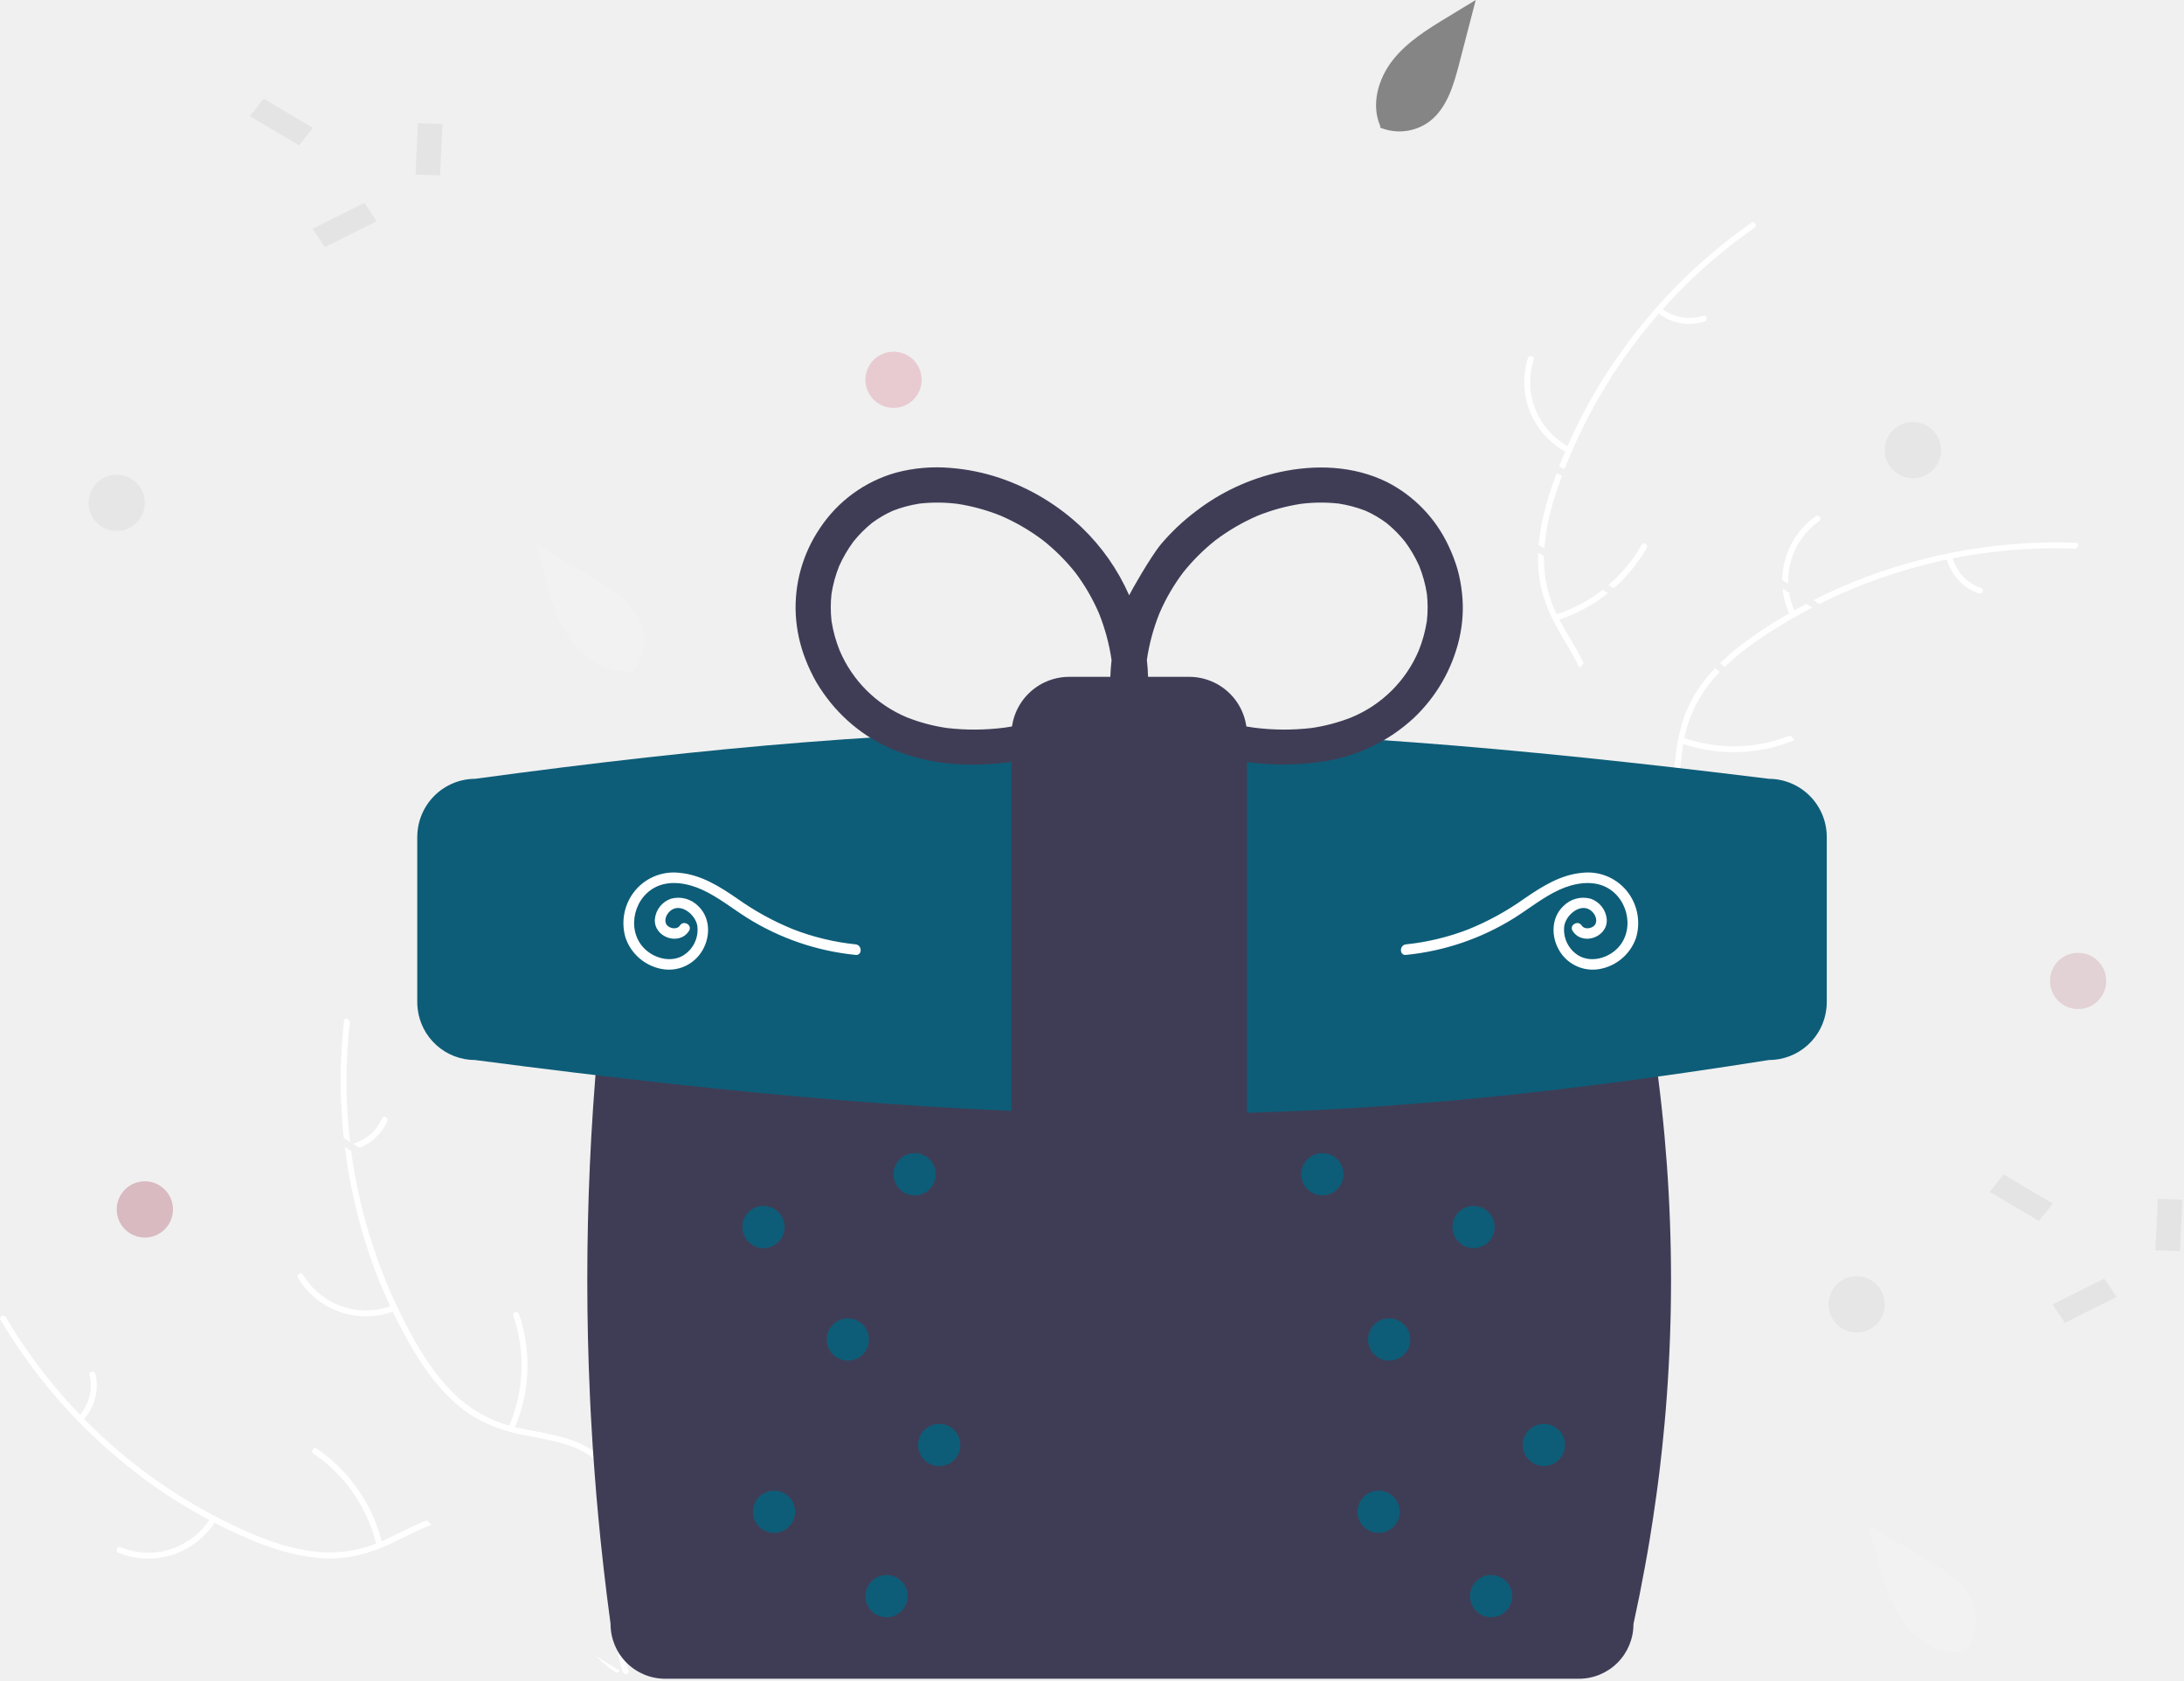
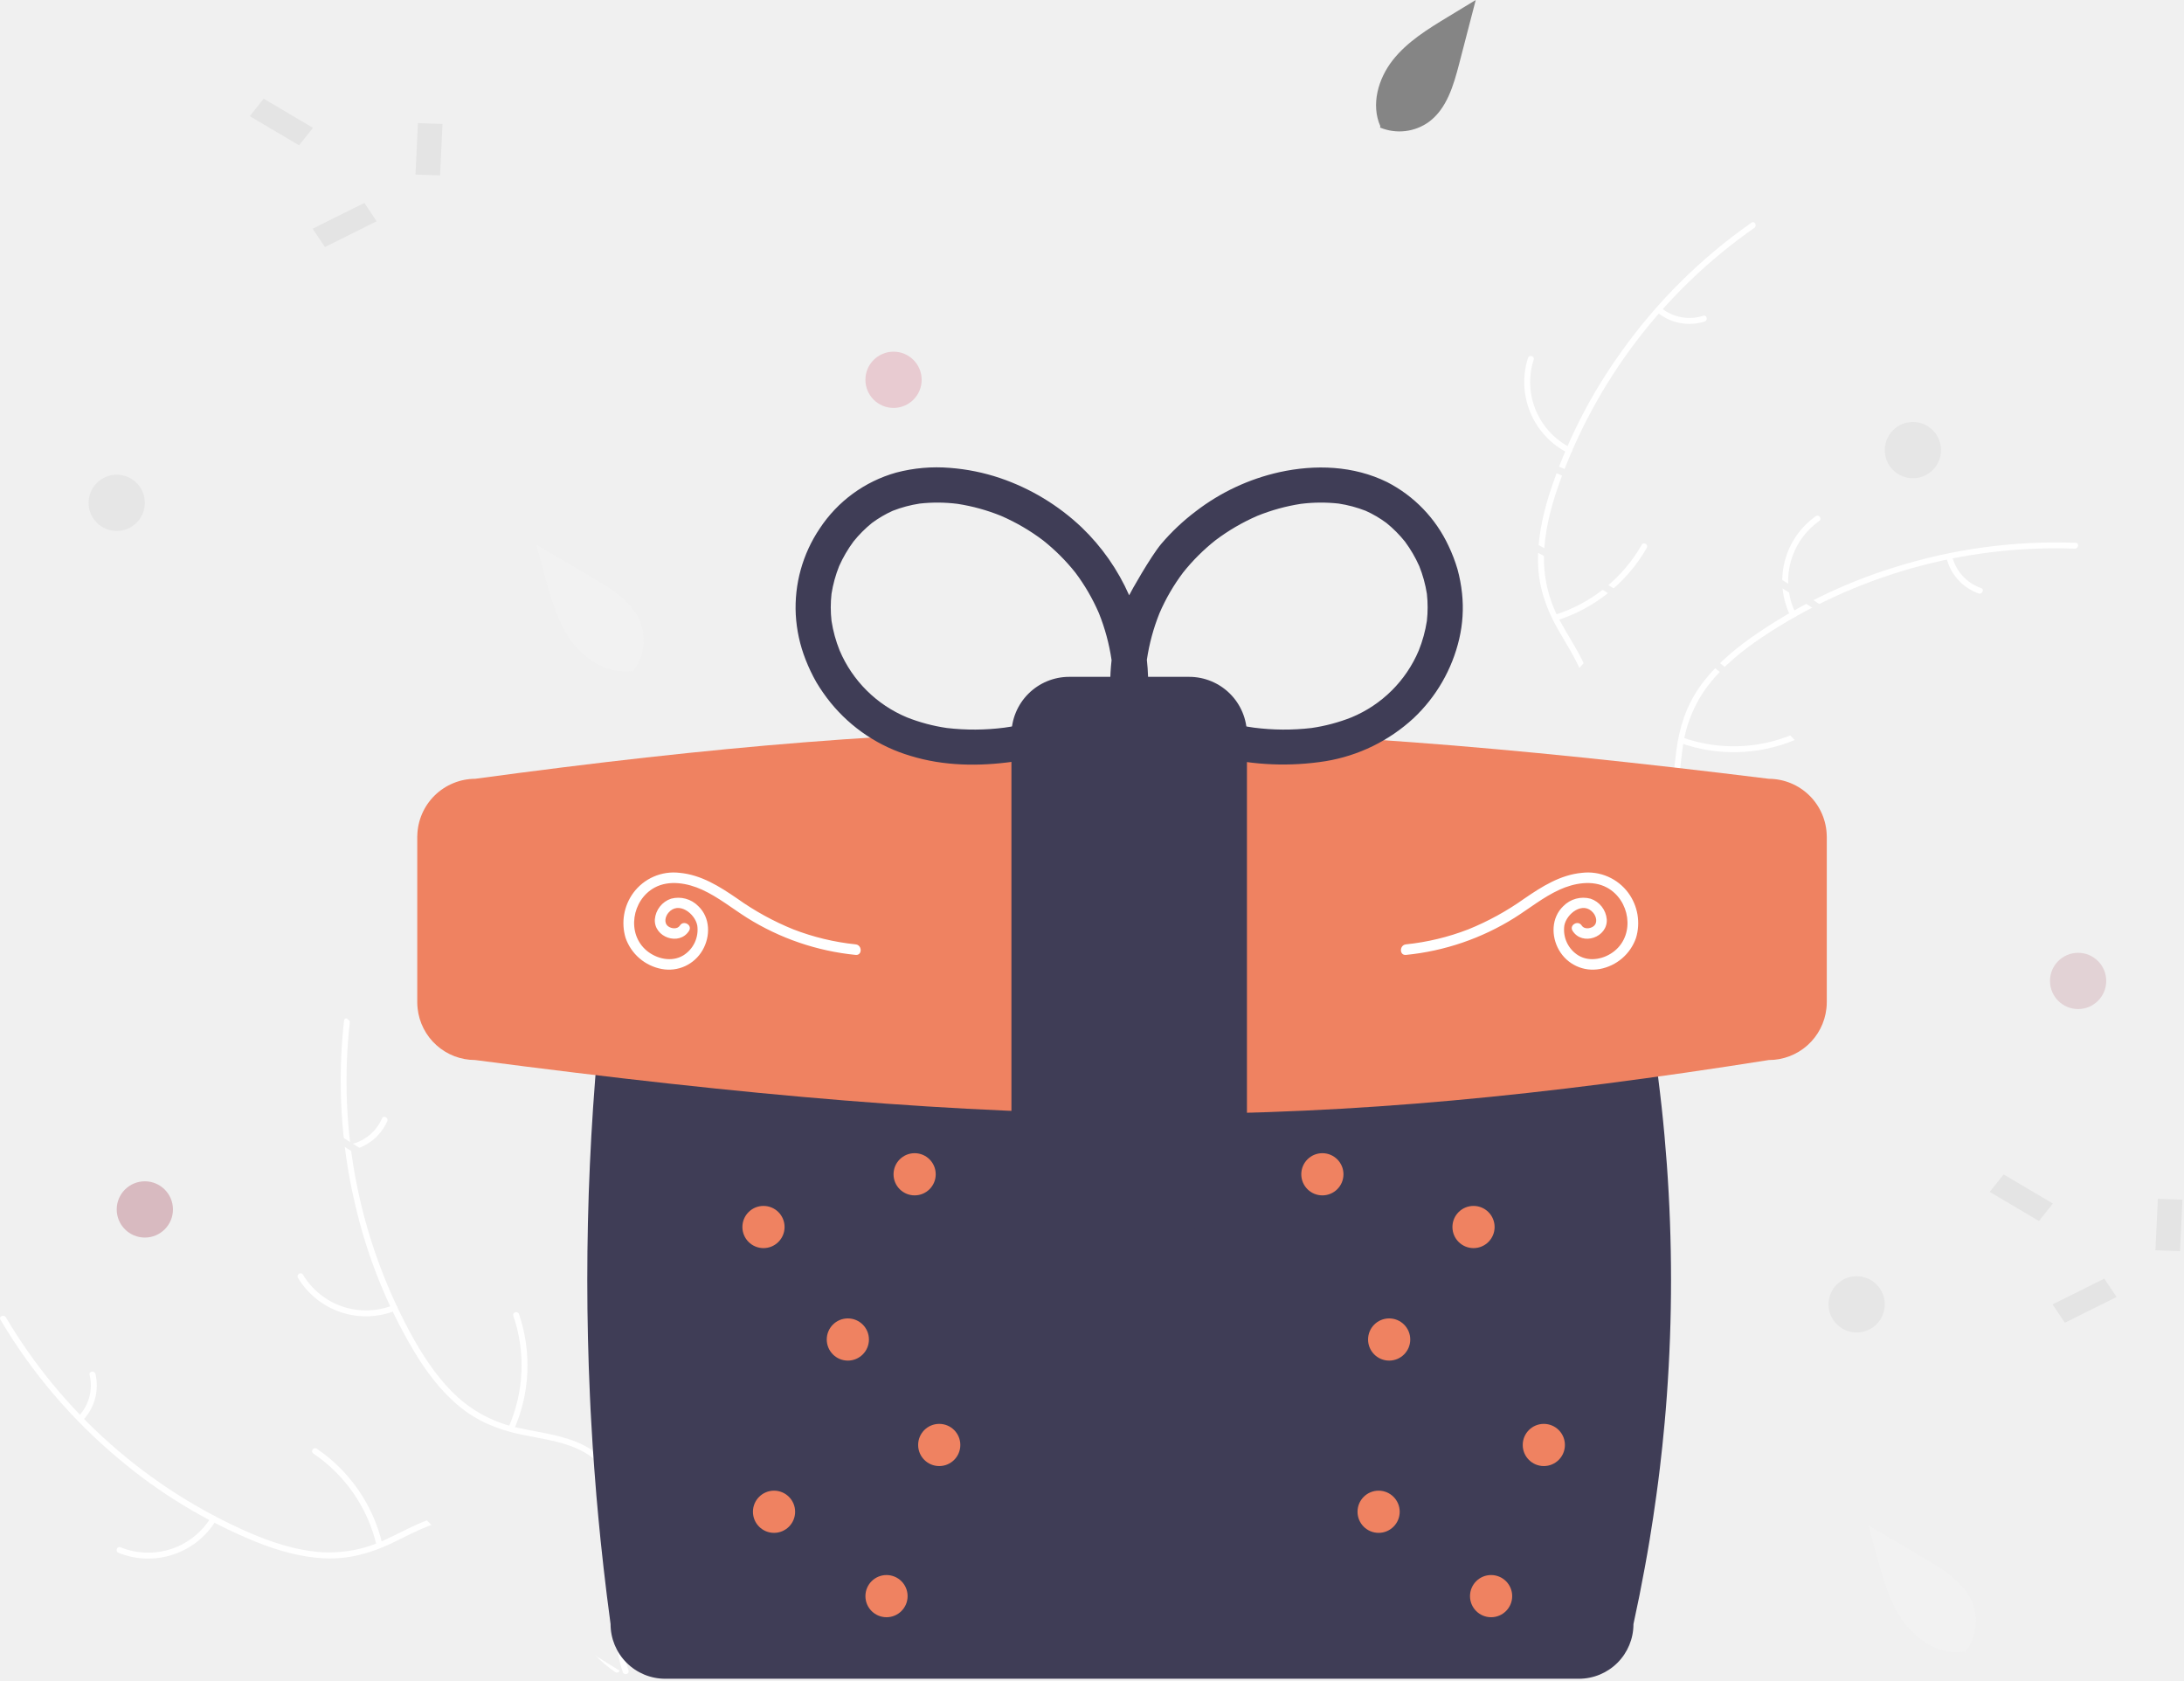
<svg xmlns="http://www.w3.org/2000/svg" width="672" height="517" viewBox="0 0 672 517" fill="none">
  <g clip-path="url(#clip0_317_243)">
    <path d="M450.017 145.447C464.423 106.715 498.459 73.248 539.591 69.267C514.862 106.79 504.203 151.851 509.499 196.477C511.604 213.68 515.737 232.595 506.463 247.236C500.693 256.347 490.524 261.956 480.041 264.487C469.558 267.018 458.636 266.822 447.854 266.611L445.44 267.803C437.857 227.18 435.611 184.18 450.017 145.447Z" fill="#F0F0F0" />
    <path d="M539.79 70.11C511.75 89.699 490.595 117.626 479.33 149.923C476.959 156.856 475.157 164.097 475.053 171.46C475.007 178.637 476.884 185.697 480.489 191.904C483.733 197.759 487.731 203.372 489.496 209.914C491.356 216.81 489.84 223.785 486.039 229.743C481.389 237.032 474.398 242.216 467.384 247.047C459.597 252.412 451.424 257.861 446.659 266.288C446.082 267.309 444.531 266.354 445.108 265.334C453.397 250.672 470.795 245.346 481.438 232.891C486.404 227.08 489.649 219.737 488.114 211.998C486.771 205.231 482.654 199.439 479.317 193.539C475.814 187.344 473.525 180.915 473.258 173.747C472.985 166.415 474.508 159.089 476.691 152.125C481.761 136.37 489.276 121.51 498.961 108.089C509.93 92.711 523.449 79.323 538.932 68.503C539.891 67.834 540.743 69.445 539.79 70.11Z" fill="white" />
    <path d="M482.346 139.31C477.184 136.684 473.123 132.309 470.889 126.966C468.655 121.623 468.392 115.659 470.149 110.141C470.508 109.025 472.259 109.531 471.899 110.648C470.254 115.784 470.498 121.339 472.589 126.31C474.679 131.282 478.478 135.342 483.3 137.758C484.347 138.285 483.387 139.833 482.346 139.31Z" fill="white" />
    <path d="M478.453 189.152C489.742 185.586 499.272 177.897 505.144 167.616C505.725 166.597 507.276 167.553 506.695 168.57C500.565 179.257 490.631 187.239 478.875 190.924C477.754 191.274 477.338 189.501 478.453 189.152Z" fill="white" />
    <path d="M511.177 94.78C512.963 96.212 515.076 97.178 517.327 97.591C519.579 98.005 521.897 97.853 524.075 97.149C525.191 96.784 525.606 98.558 524.498 98.92C522.088 99.687 519.527 99.852 517.039 99.401C514.55 98.949 512.21 97.895 510.223 96.331C510.023 96.199 509.881 95.997 509.826 95.764C509.77 95.531 509.805 95.286 509.924 95.079C510.051 94.874 510.254 94.727 510.489 94.671C510.724 94.615 510.971 94.654 511.177 94.78Z" fill="white" />
    <path d="M638.734 167.996C638.044 168.243 637.353 168.49 636.659 168.753C627.396 172.127 618.423 176.248 609.828 181.075C609.158 181.437 608.484 181.815 607.825 182.196C587.242 194.047 569.037 209.616 554.137 228.112C548.215 235.477 542.861 243.283 538.123 251.46C531.58 262.754 525.385 275.52 515.776 283.751C514.783 284.621 513.737 285.429 512.645 286.169L447.081 270.655C446.95 270.545 446.814 270.45 446.682 270.34L444.036 269.84C444.251 269.401 444.483 268.951 444.698 268.512C444.822 268.257 444.96 268.005 445.084 267.75C445.171 267.581 445.259 267.412 445.327 267.255C445.356 267.198 445.386 267.142 445.411 267.101C445.48 266.943 445.56 266.804 445.626 266.662C446.917 264.14 448.229 261.623 449.561 259.111C449.564 259.096 449.564 259.096 449.582 259.084C459.778 239.966 471.658 221.532 485.959 205.487C486.39 205.004 486.823 204.506 487.283 204.031C493.77 196.834 500.833 190.18 508.404 184.134C512.56 180.837 516.88 177.752 521.348 174.892C532.907 167.523 545.553 162.019 558.822 158.58C585.275 151.729 613.625 153.414 636.961 166.944C637.558 167.291 638.141 167.634 638.734 167.996Z" fill="#F0F0F0" />
    <path d="M638.389 168.793C604.207 167.552 570.502 177.113 542.063 196.118C535.995 200.226 530.197 204.922 525.681 210.739C521.323 216.442 518.571 223.208 517.712 230.335C516.778 236.963 516.59 243.852 514.06 250.138C511.394 256.763 505.983 261.42 499.362 263.889C491.261 266.909 482.558 266.839 474.049 266.474C464.601 266.069 454.795 265.498 445.917 269.359C444.841 269.826 444.178 268.13 445.252 267.663C460.699 260.947 477.796 267.169 493.793 263.632C501.257 261.982 508.269 258.073 511.702 250.97C514.704 244.758 514.904 237.655 515.792 230.935C516.725 223.879 518.768 217.368 522.87 211.484C527.067 205.466 532.693 200.533 538.63 196.287C552.163 186.76 567.11 179.42 582.923 174.535C600.94 168.861 619.795 166.31 638.671 166.993C639.84 167.036 639.55 168.835 638.389 168.793Z" fill="white" />
    <path d="M550.86 189.459C548.319 184.255 547.711 178.317 549.144 172.705C550.577 167.094 553.958 162.175 558.684 158.826C559.642 158.152 560.735 159.61 559.775 160.285C555.369 163.395 552.22 167.978 550.896 173.206C549.573 178.434 550.161 183.963 552.556 188.795C553.075 189.846 551.376 190.504 550.86 189.459Z" fill="white" />
    <path d="M517.743 226.911C528.904 230.861 541.143 230.459 552.021 225.786C553.098 225.322 553.761 227.019 552.685 227.482C541.357 232.324 528.619 232.716 517.014 228.58C515.908 228.185 516.643 226.518 517.743 226.911Z" fill="white" />
    <path d="M600.691 171.263C601.254 173.481 602.36 175.525 603.908 177.211C605.457 178.896 607.4 180.171 609.563 180.92C610.673 181.301 609.937 182.967 608.834 182.589C606.448 181.75 604.304 180.34 602.589 178.481C600.874 176.623 599.64 174.372 598.995 171.927C598.915 171.702 598.923 171.454 599.019 171.235C599.115 171.016 599.291 170.841 599.51 170.747C599.735 170.66 599.986 170.666 600.207 170.762C600.428 170.859 600.601 171.039 600.691 171.263Z" fill="white" />
    <path d="M70.135 500.476C32.602 483.186 1.8 446.72 0.937 405.405C36.486 432.897 80.613 446.928 125.512 445.017C142.824 444.217 161.997 441.525 175.897 451.878C184.545 458.319 189.37 468.883 191.102 479.527C192.834 490.171 191.814 501.048 190.79 511.783L191.796 514.28C150.717 518.774 107.669 517.765 70.135 500.476Z" fill="#F0F0F0" />
    <path d="M1.793 405.27C19.209 434.709 45.458 457.913 76.812 471.584C83.547 474.472 90.63 476.816 97.965 477.475C105.118 478.064 112.299 476.725 118.761 473.599C124.844 470.806 130.743 467.244 137.4 465.978C144.416 464.644 151.257 466.683 156.911 470.922C163.828 476.109 168.469 483.473 172.757 490.831C177.519 499.001 182.335 507.562 190.378 512.95C191.353 513.602 190.283 515.077 189.31 514.425C175.315 505.051 171.318 487.301 159.703 475.748C154.283 470.357 147.206 466.567 139.374 467.514C132.525 468.342 126.438 472.009 120.303 474.891C113.861 477.917 107.277 479.714 100.11 479.438C92.778 479.157 85.588 477.085 78.809 474.382C63.482 468.138 49.232 459.522 36.581 448.851C22.075 436.752 9.745 422.261 0.126 406.004C-0.469 404.998 1.202 404.27 1.793 405.27Z" fill="white" />
    <path d="M66.457 467.776C63.449 472.725 58.78 476.444 53.283 478.268C47.786 480.093 41.82 479.904 36.45 477.735C35.365 477.293 36.002 475.586 37.088 476.029C42.085 478.057 47.643 478.233 52.758 476.524C57.873 474.814 62.208 471.333 64.982 466.708C65.586 465.703 67.058 466.778 66.457 467.776Z" fill="white" />
    <path d="M115.863 475.422C113.16 463.896 106.212 453.812 96.404 447.181C95.432 446.524 96.502 445.05 97.473 445.705C107.666 452.625 114.875 463.134 117.661 475.134C117.926 476.278 116.126 476.56 115.863 475.422Z" fill="white" />
    <path d="M24.231 435.665C25.794 433.992 26.917 431.958 27.499 429.744C28.082 427.53 28.105 425.207 27.567 422.982C27.288 421.842 29.089 421.562 29.366 422.694C29.948 425.155 29.92 427.721 29.282 430.169C28.644 432.616 27.416 434.87 25.706 436.733C25.56 436.922 25.347 437.048 25.111 437.086C24.874 437.124 24.633 437.07 24.435 436.936C24.24 436.794 24.11 436.58 24.071 436.342C24.033 436.104 24.091 435.861 24.231 435.665Z" fill="white" />
    <path d="M106.871 314.001C107.065 314.708 107.26 315.415 107.469 316.127C110.134 325.618 113.565 334.876 117.73 343.811C118.041 344.507 118.366 345.208 118.697 345.893C128.959 367.313 143.109 386.641 160.427 402.896C167.324 409.357 174.703 415.285 182.499 420.627C193.267 428.004 205.529 435.146 213.01 445.349C213.803 446.404 214.529 447.508 215.185 448.654L194.764 512.859C194.645 512.981 194.539 513.109 194.42 513.232L193.721 515.833C193.3 515.586 192.868 515.32 192.447 515.073C192.202 514.93 191.962 514.773 191.717 514.631C191.555 514.531 191.393 514.431 191.241 514.351C191.187 514.318 191.133 514.284 191.094 514.256C190.942 514.175 190.81 514.084 190.672 514.008C188.255 512.53 185.845 511.032 183.44 509.514C183.425 509.51 183.425 509.51 183.415 509.491C165.122 497.881 147.637 484.642 132.718 469.17C132.269 468.704 131.805 468.235 131.366 467.74C124.68 460.729 118.578 453.183 113.121 445.177C110.147 440.784 107.397 436.243 104.882 431.572C98.408 419.49 93.874 406.464 91.447 392.973C86.613 366.079 90.434 337.937 105.688 315.689C106.079 315.12 106.465 314.565 106.871 314.001Z" fill="#F0F0F0" />
    <path d="M107.64 314.404C103.821 348.395 110.809 382.726 127.612 412.519C131.251 418.88 135.496 425.016 140.955 429.958C146.312 434.735 152.852 437.99 159.893 439.384C166.432 440.817 173.286 441.524 179.363 444.521C185.769 447.68 190.004 453.427 191.965 460.216C194.365 468.522 193.638 477.195 192.631 485.652C191.514 495.042 190.205 504.777 193.384 513.922C193.769 515.03 192.027 515.563 191.642 514.456C186.112 498.547 193.608 481.968 191.289 465.75C190.207 458.183 186.839 450.895 180.015 446.936C174.048 443.473 166.98 442.737 160.347 441.344C153.381 439.881 147.043 437.352 141.486 432.817C135.801 428.178 131.308 422.195 127.522 415.955C119.044 401.741 112.853 386.283 109.177 370.146C104.879 351.752 103.759 332.758 105.866 313.987C105.997 312.825 107.77 313.25 107.64 314.404Z" fill="white" />
    <path d="M121.637 403.244C116.256 405.385 110.289 405.543 104.802 403.69C99.314 401.837 94.665 398.094 91.682 393.13C91.082 392.123 92.618 391.144 93.219 392.152C95.988 396.78 100.319 400.266 105.433 401.981C110.546 403.696 116.103 403.526 121.103 401.503C122.189 401.065 122.718 402.808 121.637 403.244Z" fill="white" />
    <path d="M156.482 439.095C161.263 428.264 161.787 416.03 157.948 404.83C157.567 403.721 159.309 403.188 159.689 404.296C163.662 415.958 163.091 428.689 158.091 439.948C157.613 441.021 156.007 440.162 156.482 439.095Z" fill="white" />
    <path d="M107.255 352.182C109.51 351.788 111.632 350.84 113.429 349.423C115.227 348.006 116.645 346.164 117.555 344.064C118.019 342.986 119.625 343.846 119.164 344.918C118.148 347.233 116.58 349.265 114.597 350.835C112.614 352.404 110.277 353.465 107.79 353.923C107.559 353.986 107.313 353.959 107.102 353.847C106.89 353.735 106.73 353.546 106.652 353.32C106.583 353.089 106.607 352.84 106.72 352.627C106.833 352.414 107.025 352.254 107.255 352.182Z" fill="white" />
    <path d="M156.558 272.157C123.391 239.508 109.384 205.446 117.113 176.247C127.033 138.777 171.102 112.87 238.02 105.168L238.267 107.317C172.281 114.911 128.884 140.237 119.205 176.801C111.682 205.217 125.486 238.534 158.075 270.616L156.558 272.157Z" fill="#F0F0F0" />
    <path d="M476.555 388.054C435.162 388.054 390.181 381.903 345.501 370.075C290.25 355.447 239.59 333.369 198.998 306.226L200.2 304.428C240.596 331.44 291.032 353.417 346.055 367.983C395.778 381.148 445.875 387.247 490.91 385.638L490.988 387.799C486.232 387.97 481.421 388.055 476.555 388.054Z" fill="#F0F0F0" />
    <path d="M571.517 374.451L570.824 372.402C607.845 359.885 631 339.722 637.786 314.09C646.412 281.506 627.672 243.694 585.017 207.62C542.145 171.362 480.323 141.278 410.936 122.909L411.489 120.817C481.179 139.267 543.303 169.508 586.413 205.969C629.742 242.612 648.729 281.207 639.877 314.644C632.897 341.011 609.258 361.692 571.517 374.451Z" fill="#F0F0F0" />
    <path d="M231.58 388.958C150.244 352.885 87.569 306.084 55.1 257.177L56.902 255.98C89.147 304.549 151.493 351.073 232.457 386.981L231.58 388.958Z" fill="#F0F0F0" />
    <path d="M517.549 451.452C509.16 451.452 500.627 451.265 491.951 450.89L492.044 448.729C556.79 451.532 613.917 443.784 657.259 426.318L658.068 428.325C620.259 443.559 572.069 451.452 517.549 451.452Z" fill="#F0F0F0" />
    <path d="M470.357 107.108C456.914 102.731 443.087 98.656 429.259 94.995C349.685 73.929 271.464 66.45 203.048 73.369L202.83 71.217C271.501 64.274 349.991 71.772 429.812 92.904C443.679 96.575 457.546 100.662 471.027 105.051L470.357 107.108Z" fill="#F0F0F0" />
    <path d="M105.725 275.402C72.559 242.752 58.551 208.691 66.281 179.492C76.201 142.022 120.269 116.114 187.187 108.413L187.435 110.562C121.448 118.156 78.052 143.482 68.372 180.045C60.849 208.461 74.654 241.779 107.243 273.861L105.725 275.402Z" fill="#F0F0F0" />
    <path d="M425.723 391.299C384.329 391.299 339.348 385.148 294.669 373.319C239.417 358.692 188.757 336.614 148.166 309.47L149.368 307.673C189.763 334.685 240.199 356.662 295.222 371.228C344.946 384.392 395.042 390.492 440.077 388.882L440.156 391.043C435.4 391.214 430.589 391.3 425.723 391.299Z" fill="#F0F0F0" />
    <path d="M520.684 377.696L519.991 375.647C557.012 363.13 580.167 342.967 586.953 317.335C595.579 284.751 576.839 246.939 534.185 210.865C491.312 174.607 429.49 144.522 360.103 126.153L360.657 124.062C430.347 142.512 492.47 172.752 535.581 209.213C578.909 245.857 597.897 284.452 589.045 317.888C582.064 344.255 558.425 364.936 520.684 377.696Z" fill="#F0F0F0" />
    <path d="M180.747 392.203C99.412 356.13 36.736 309.329 4.268 260.421L6.07 259.225C38.314 307.794 100.66 354.317 181.624 390.226L180.747 392.203Z" fill="#F0F0F0" />
    <path d="M466.717 454.697C458.327 454.697 449.795 454.509 441.119 454.135L441.212 451.974C505.958 454.777 563.084 447.029 606.426 429.562L607.235 431.569C569.427 446.804 521.237 454.697 466.717 454.697Z" fill="#F0F0F0" />
    <path d="M419.525 110.353C406.082 105.976 392.254 101.9 378.426 98.24C298.853 77.174 220.631 69.694 152.215 76.614L151.998 74.461C220.669 67.519 299.158 75.016 378.98 96.148C392.846 99.82 406.713 103.907 420.194 108.296L419.525 110.353Z" fill="#F0F0F0" />
    <path d="M204.636 270.967C200.191 270.972 195.93 272.74 192.787 275.882C189.644 279.025 187.877 283.286 187.872 287.731C181.498 334.659 179.369 382.067 181.512 429.377C181.639 432.398 181.78 435.161 181.944 437.827C182.181 442.229 182.483 446.876 182.841 451.642C183.046 454.454 183.263 457.274 183.5 460.084C183.897 464.662 184.333 469.313 184.798 473.909C185.089 476.716 185.392 479.537 185.715 482.347C186.337 487.865 187.04 493.522 187.867 499.641C187.859 504.097 189.62 508.374 192.765 511.531C195.91 514.689 200.179 516.468 204.636 516.478H485.837C490.282 516.473 494.543 514.705 497.686 511.562C500.829 508.419 502.596 504.158 502.601 499.714L502.614 499.598C503.867 493.891 505.033 488.075 506.082 482.312C506.643 479.273 507.127 476.513 507.562 473.875C508.351 469.071 509.053 464.422 509.647 460.057C510.053 457.126 510.421 454.288 510.738 451.618C511.262 447.248 511.735 442.732 512.186 437.81C512.433 435.135 512.659 432.372 512.878 429.364V429.363C516.316 381.943 512.859 334.275 502.614 287.847L502.601 287.731C502.596 283.286 500.829 279.025 497.686 275.882C494.543 272.74 490.282 270.972 485.837 270.967L204.636 270.967Z" fill="#3F3D56" />
-     <path d="M356.154 342.735C295.224 342.735 230.661 337.198 146.162 326.122H146.153C141.772 326.116 137.548 324.493 134.29 321.565C131.032 318.636 128.97 314.609 128.498 310.254C128.421 309.599 128.384 308.94 128.387 308.281V257.448C128.385 257.339 128.39 257.231 128.401 257.123C128.497 252.452 130.415 248.004 133.747 244.73C137.08 241.456 141.561 239.615 146.232 239.602C293.242 219.614 382.546 219.616 544.308 239.607H544.315C548.984 239.637 553.455 241.493 556.774 244.777C560.093 248.061 561.996 252.512 562.076 257.181C562.085 257.269 562.089 257.359 562.086 257.448V308.281C562.089 308.942 562.052 309.602 561.974 310.259C561.496 314.625 559.421 318.661 556.147 321.589C552.874 324.518 548.633 326.134 544.241 326.126C474.352 337.197 417.069 342.735 356.154 342.735Z" fill="rgba(13,93,120,1)" />
+     <path d="M356.154 342.735C295.224 342.735 230.661 337.198 146.162 326.122H146.153C141.772 326.116 137.548 324.493 134.29 321.565C131.032 318.636 128.97 314.609 128.498 310.254C128.421 309.599 128.384 308.94 128.387 308.281V257.448C128.385 257.339 128.39 257.231 128.401 257.123C128.497 252.452 130.415 248.004 133.747 244.73C137.08 241.456 141.561 239.615 146.232 239.602C293.242 219.614 382.546 219.616 544.308 239.607H544.315C548.984 239.637 553.455 241.493 556.774 244.777C560.093 248.061 561.996 252.512 562.076 257.181C562.085 257.269 562.089 257.359 562.086 257.448V308.281C562.089 308.942 562.052 309.602 561.974 310.259C561.496 314.625 559.421 318.661 556.147 321.589C552.874 324.518 548.633 326.134 544.241 326.126C474.352 337.197 417.069 342.735 356.154 342.735Z" fill="#ef8261" />
    <path d="M365.927 378.04H328.959C324.254 378.035 319.743 376.163 316.416 372.836C313.089 369.509 311.217 364.998 311.212 360.293V225.985C311.217 221.279 313.089 216.768 316.416 213.441C319.743 210.114 324.254 208.243 328.959 208.237H365.927C370.633 208.243 375.144 210.114 378.471 213.441C381.798 216.768 383.67 221.279 383.675 225.985V360.293C383.67 364.998 381.798 369.509 378.471 372.836C375.144 376.163 370.633 378.035 365.927 378.04Z" fill="#3F3D56" />
    <path d="M449.859 182.537C449.591 180.019 449.12 177.527 448.449 175.086C447.726 172.639 446.81 170.254 445.709 167.952C441.766 159.489 435.114 152.582 426.806 148.323C416.494 143.247 404.698 142.832 393.611 145.277C384.291 147.365 375.539 151.462 367.967 157.283C364.041 160.241 360.454 163.624 357.272 167.37C353.987 171.312 347.876 182.141 347.436 183.144C343.981 175.3 339.023 168.208 332.843 162.269C325.659 155.45 317.084 150.268 307.707 147.078C302.722 145.398 297.546 144.346 292.301 143.946C286.75 143.485 281.162 143.973 275.775 145.388C266.099 148.098 257.73 154.216 252.211 162.613C246.953 170.418 244.37 179.719 244.852 189.117C245.118 193.862 246.141 198.534 247.883 202.956C248.816 205.35 249.923 207.673 251.195 209.905C252.511 212.11 253.983 214.219 255.599 216.214C261.939 223.995 270.479 229.682 280.103 232.532C290.378 235.707 301.277 235.811 311.842 234.32C322.692 232.789 333.136 229.277 343.354 225.431C344.717 224.918 346.075 224.39 347.434 223.867C356.519 227.362 365.68 230.732 375.19 232.871C385.888 235.455 396.991 235.9 407.862 234.182C417.995 232.519 427.416 227.917 434.956 220.947C441.932 214.382 446.815 205.902 448.992 196.573C450.066 191.976 450.359 187.231 449.859 182.537ZM309.021 223.872C303.157 224.623 297.223 224.658 291.351 223.975C287.142 223.365 283.018 222.268 279.063 220.705C269.74 216.822 262.309 209.444 258.359 200.149C257.179 197.219 256.338 194.163 255.854 191.041C255.543 188.264 255.542 185.461 255.851 182.684C256.311 179.762 257.1 176.901 258.201 174.155C259.392 171.485 260.871 168.953 262.612 166.604C264.3 164.502 266.207 162.586 268.302 160.889C270.287 159.42 272.424 158.168 274.676 157.154C277.363 156.104 280.159 155.356 283.012 154.924C286.876 154.496 290.777 154.527 294.634 155.015C299.223 155.723 303.715 156.962 308.019 158.705C312.598 160.692 316.924 163.214 320.909 166.22C324.596 169.141 327.938 172.472 330.87 176.15C333.773 180.012 336.207 184.204 338.122 188.639C339.983 193.266 341.29 198.098 342.017 203.032L342.025 203.104C341.742 205.583 341.6 208.077 341.6 210.572C341.602 211.533 341.644 212.493 341.693 213.453C341.236 213.893 340.855 214.405 340.566 214.97C333.032 217.925 325.31 220.374 317.45 222.301C314.664 222.944 311.854 223.467 309.021 223.872ZM439.039 191.041C438.554 194.163 437.714 197.219 436.533 200.15C432.603 209.457 425.165 216.842 415.83 220.705C411.875 222.268 407.751 223.365 403.542 223.975C397.659 224.659 391.714 224.623 385.84 223.868C375.406 222.376 365.34 219.082 355.494 215.407C355.089 215.255 354.686 215.096 354.281 214.943C354.007 214.387 353.643 213.881 353.203 213.443C353.377 209.961 353.269 206.47 352.88 203.005C353.607 198.08 354.913 193.258 356.771 188.639C358.685 184.204 361.12 180.012 364.023 176.151C366.955 172.473 370.297 169.141 373.984 166.22C377.968 163.214 382.295 160.692 386.873 158.705C391.178 156.962 395.67 155.723 400.259 155.015C404.116 154.527 408.017 154.496 411.881 154.924C414.734 155.356 417.529 156.104 420.217 157.154C422.469 158.168 424.606 159.42 426.591 160.889C428.686 162.586 430.593 164.502 432.281 166.604C434.022 168.953 435.501 171.486 436.692 174.155C437.793 176.901 438.581 179.762 439.042 182.684C439.35 185.461 439.35 188.264 439.039 191.041Z" fill="#3F3D56" />
-     <path d="M234.919 383.989C238.503 383.989 241.408 381.083 241.408 377.499C241.408 373.915 238.503 371.01 234.919 371.01C231.335 371.01 228.43 373.915 228.43 377.499C228.43 381.083 231.335 383.989 234.919 383.989Z" fill="rgba(13,93,120,1)" />
-     <path d="M281.425 367.765C285.009 367.765 287.915 364.86 287.915 361.276C287.915 357.692 285.009 354.787 281.425 354.787C277.841 354.787 274.936 357.692 274.936 361.276C274.936 364.86 277.841 367.765 281.425 367.765Z" fill="rgba(13,93,120,1)" />
-     <path d="M260.876 418.598C264.46 418.598 267.365 415.693 267.365 412.109C267.365 408.525 264.46 405.62 260.876 405.62C257.292 405.62 254.387 408.525 254.387 412.109C254.387 415.693 257.292 418.598 260.876 418.598Z" fill="rgba(13,93,120,1)" />
-     <path d="M453.391 383.989C456.975 383.989 459.88 381.083 459.88 377.499C459.88 373.915 456.975 371.01 453.391 371.01C449.807 371.01 446.902 373.915 446.902 377.499C446.902 381.083 449.807 383.989 453.391 383.989Z" fill="rgba(13,93,120,1)" />
-     <path d="M406.885 367.765C410.469 367.765 413.374 364.86 413.374 361.276C413.374 357.692 410.469 354.787 406.885 354.787C403.301 354.787 400.395 357.692 400.395 361.276C400.395 364.86 403.301 367.765 406.885 367.765Z" fill="rgba(13,93,120,1)" />
-     <path d="M427.434 418.598C431.018 418.598 433.923 415.693 433.923 412.109C433.923 408.525 431.018 405.62 427.434 405.62C423.85 405.62 420.945 408.525 420.945 412.109C420.945 415.693 423.85 418.598 427.434 418.598Z" fill="rgba(13,93,120,1)" />
-     <path d="M458.799 497.551C462.383 497.551 465.288 494.645 465.288 491.062C465.288 487.478 462.383 484.572 458.799 484.572C455.215 484.572 452.31 487.478 452.31 491.062C452.31 494.645 455.215 497.551 458.799 497.551Z" fill="rgba(13,93,120,1)" />
-     <path d="M475.022 451.044C478.606 451.044 481.511 448.139 481.511 444.555C481.511 440.971 478.606 438.066 475.022 438.066C471.438 438.066 468.533 440.971 468.533 444.555C468.533 448.139 471.438 451.044 475.022 451.044Z" fill="rgba(13,93,120,1)" />
-     <path d="M424.189 471.594C427.773 471.594 430.679 468.688 430.679 465.104C430.679 461.521 427.773 458.615 424.189 458.615C420.605 458.615 417.7 461.521 417.7 465.104C417.7 468.688 420.605 471.594 424.189 471.594Z" fill="rgba(13,93,120,1)" />
-     <path d="M272.773 497.551C276.357 497.551 279.262 494.645 279.262 491.062C279.262 487.478 276.357 484.572 272.773 484.572C269.189 484.572 266.284 487.478 266.284 491.062C266.284 494.645 269.189 497.551 272.773 497.551Z" fill="rgba(13,93,120,1)" />
-     <path d="M288.996 451.044C292.58 451.044 295.485 448.139 295.485 444.555C295.485 440.971 292.58 438.066 288.996 438.066C285.412 438.066 282.507 440.971 282.507 444.555C282.507 448.139 285.412 451.044 288.996 451.044Z" fill="rgba(13,93,120,1)" />
-     <path d="M238.163 471.594C241.747 471.594 244.653 468.688 244.653 465.104C244.653 461.521 241.747 458.615 238.163 458.615C234.58 458.615 231.674 461.521 231.674 465.104C231.674 468.688 234.58 471.594 238.163 471.594Z" fill="rgba(13,93,120,1)" />
+     <path d="M234.919 383.989C238.503 383.989 241.408 381.083 241.408 377.499C241.408 373.915 238.503 371.01 234.919 371.01C231.335 371.01 228.43 373.915 228.43 377.499C228.43 381.083 231.335 383.989 234.919 383.989Z" fill="#ef8261" />
+     <path d="M281.425 367.765C285.009 367.765 287.915 364.86 287.915 361.276C287.915 357.692 285.009 354.787 281.425 354.787C277.841 354.787 274.936 357.692 274.936 361.276C274.936 364.86 277.841 367.765 281.425 367.765Z" fill="#ef8261" />
+     <path d="M260.876 418.598C264.46 418.598 267.365 415.693 267.365 412.109C267.365 408.525 264.46 405.62 260.876 405.62C257.292 405.62 254.387 408.525 254.387 412.109C254.387 415.693 257.292 418.598 260.876 418.598Z" fill="#ef8261" />
+     <path d="M453.391 383.989C456.975 383.989 459.88 381.083 459.88 377.499C459.88 373.915 456.975 371.01 453.391 371.01C449.807 371.01 446.902 373.915 446.902 377.499C446.902 381.083 449.807 383.989 453.391 383.989Z" fill="#ef8261" />
+     <path d="M406.885 367.765C410.469 367.765 413.374 364.86 413.374 361.276C413.374 357.692 410.469 354.787 406.885 354.787C403.301 354.787 400.395 357.692 400.395 361.276C400.395 364.86 403.301 367.765 406.885 367.765Z" fill="#ef8261" />
+     <path d="M427.434 418.598C431.018 418.598 433.923 415.693 433.923 412.109C433.923 408.525 431.018 405.62 427.434 405.62C423.85 405.62 420.945 408.525 420.945 412.109C420.945 415.693 423.85 418.598 427.434 418.598Z" fill="#ef8261" />
+     <path d="M458.799 497.551C462.383 497.551 465.288 494.645 465.288 491.062C465.288 487.478 462.383 484.572 458.799 484.572C455.215 484.572 452.31 487.478 452.31 491.062C452.31 494.645 455.215 497.551 458.799 497.551Z" fill="#ef8261" />
+     <path d="M475.022 451.044C478.606 451.044 481.511 448.139 481.511 444.555C481.511 440.971 478.606 438.066 475.022 438.066C471.438 438.066 468.533 440.971 468.533 444.555C468.533 448.139 471.438 451.044 475.022 451.044Z" fill="#ef8261" />
+     <path d="M424.189 471.594C427.773 471.594 430.679 468.688 430.679 465.104C430.679 461.521 427.773 458.615 424.189 458.615C420.605 458.615 417.7 461.521 417.7 465.104C417.7 468.688 420.605 471.594 424.189 471.594Z" fill="#ef8261" />
+     <path d="M272.773 497.551C276.357 497.551 279.262 494.645 279.262 491.062C279.262 487.478 276.357 484.572 272.773 484.572C269.189 484.572 266.284 487.478 266.284 491.062C266.284 494.645 269.189 497.551 272.773 497.551Z" fill="#ef8261" />
+     <path d="M288.996 451.044C292.58 451.044 295.485 448.139 295.485 444.555C295.485 440.971 292.58 438.066 288.996 438.066C285.412 438.066 282.507 440.971 282.507 444.555C282.507 448.139 285.412 451.044 288.996 451.044Z" fill="#ef8261" />
+     <path d="M238.163 471.594C241.747 471.594 244.653 468.688 244.653 465.104C244.653 461.521 241.747 458.615 238.163 458.615C234.58 458.615 231.674 461.521 231.674 465.104C231.674 468.688 234.58 471.594 238.163 471.594Z" fill="#ef8261" />
    <path d="M424.615 39.235C427.072 40.261 429.752 40.636 432.397 40.325C435.042 40.015 437.562 39.028 439.714 37.461C445.202 33.368 447.259 26.223 448.983 19.599L454.073 0L445.476 5.22C439.292 8.973 432.968 12.85 428.505 18.548C424.041 24.246 421.784 32.23 424.725 38.842" fill="#858585" />
    <path d="M194.671 206.645C196.331 204.563 197.426 202.088 197.851 199.46C198.277 196.831 198.018 194.137 197.1 191.638C194.667 185.238 188.359 181.303 182.46 177.831L165.005 167.568L167.67 177.266C169.586 184.241 171.583 191.386 175.841 197.239C180.098 203.092 187.159 207.45 194.324 206.432" fill="#F2F2F2" />
    <path d="M604.577 508.397C606.236 506.314 607.331 503.84 607.757 501.211C608.182 498.583 607.924 495.889 607.006 493.389C604.573 486.99 598.264 483.055 592.365 479.583L574.91 469.319L577.576 479.018C579.492 485.992 581.489 493.137 585.746 498.99C590.004 504.843 597.065 509.202 604.229 508.184" fill="#F2F2F2" />
    <path d="M274.936 125.499C279.715 125.499 283.588 121.625 283.588 116.847C283.588 112.068 279.715 108.194 274.936 108.194C270.157 108.194 266.284 112.068 266.284 116.847C266.284 121.625 270.157 125.499 274.936 125.499Z" fill="#e8cbd1" />
    <path d="M44.567 380.744C49.345 380.744 53.219 376.87 53.219 372.092C53.219 367.313 49.345 363.439 44.567 363.439C39.788 363.439 35.914 367.313 35.914 372.092C35.914 376.87 39.788 380.744 44.567 380.744Z" fill="#d8bac0" />
    <path d="M639.417 310.443C644.196 310.443 648.069 306.57 648.069 301.791C648.069 297.012 644.196 293.139 639.417 293.139C634.638 293.139 630.765 297.012 630.765 301.791C630.765 306.57 634.638 310.443 639.417 310.443Z" fill="#e2d2d5" />
    <path d="M35.914 163.353C40.693 163.353 44.567 159.479 44.567 154.701C44.567 149.922 40.693 146.048 35.914 146.048C31.136 146.048 27.262 149.922 27.262 154.701C27.262 159.479 31.136 163.353 35.914 163.353Z" fill="#E6E6E6" />
    <path d="M571.28 409.946C576.058 409.946 579.932 406.072 579.932 401.293C579.932 396.515 576.058 392.641 571.28 392.641C566.501 392.641 562.627 396.515 562.627 401.293C562.627 406.072 566.501 409.946 571.28 409.946Z" fill="#E6E6E6" />
    <path d="M588.584 147.13C593.363 147.13 597.237 143.256 597.237 138.478C597.237 133.699 593.363 129.825 588.584 129.825C583.806 129.825 579.932 133.699 579.932 138.478C579.932 143.256 583.806 147.13 588.584 147.13Z" fill="#E6E6E6" />
    <path d="M209.207 284.742C208.459 285.925 206.646 285.753 205.628 285.013C204.214 283.987 204.672 282.009 205.645 280.84C208.739 277.126 213.856 281.047 214.546 284.736C214.803 286.534 214.526 288.369 213.75 290.011C212.974 291.654 211.732 293.032 210.18 293.976C206.65 296.068 202.065 295.019 199.03 292.515C192.699 287.293 194.423 276.836 201.455 273.058C205.943 270.646 211.616 271.705 216.037 273.725C221.014 275.998 225.293 279.483 229.896 282.388C239.994 288.709 251.416 292.61 263.272 293.785C265.347 293.997 265.332 290.751 263.272 290.54C256.702 289.861 250.252 288.308 244.094 285.923C238 283.453 232.217 280.278 226.861 276.464C221.442 272.75 215.781 269.142 209.075 268.528C206.369 268.212 203.627 268.618 201.129 269.705C198.631 270.792 196.465 272.522 194.851 274.717C193.416 276.682 192.456 278.952 192.045 281.35C191.634 283.748 191.784 286.209 192.483 288.539C193.326 290.976 194.799 293.146 196.753 294.828C198.707 296.51 201.072 297.645 203.607 298.116C206.047 298.577 208.571 298.265 210.825 297.224C213.08 296.182 214.953 294.463 216.184 292.306C218.652 288.037 218.572 282.303 214.844 278.763C213.775 277.677 212.437 276.894 210.967 276.494C209.496 276.094 207.946 276.092 206.475 276.487C205.119 276.945 203.926 277.788 203.042 278.914C202.157 280.039 201.62 281.398 201.496 282.823C201.136 288.365 209.002 291.136 212.009 286.38C213.128 284.609 210.321 282.979 209.207 284.742Z" fill="#ffffff" />
    <path d="M486.673 284.742C487.421 285.925 489.235 285.753 490.253 285.013C491.667 283.987 491.209 282.009 490.236 280.84C487.142 277.126 482.025 281.047 481.335 284.736C481.078 286.534 481.355 288.369 482.131 290.011C482.907 291.654 484.148 293.032 485.701 293.976C489.231 296.068 493.816 295.019 496.851 292.515C503.182 287.293 501.458 276.836 494.426 273.058C489.938 270.646 484.264 271.705 479.843 273.725C474.867 275.998 470.587 279.483 465.985 282.388C455.887 288.709 444.464 292.61 432.609 293.785C430.534 293.997 430.549 290.751 432.609 290.54C439.179 289.861 445.628 288.308 451.787 285.923C457.88 283.453 463.664 280.278 469.02 276.464C474.438 272.75 480.1 269.142 486.806 268.528C489.512 268.212 492.253 268.618 494.752 269.705C497.25 270.792 499.416 272.522 501.029 274.717C502.464 276.682 503.425 278.952 503.836 281.35C504.247 283.748 504.097 286.209 503.397 288.539C502.555 290.976 501.081 293.146 499.127 294.828C497.173 296.51 494.809 297.645 492.274 298.116C489.833 298.577 487.31 298.265 485.055 297.224C482.801 296.182 480.928 294.463 479.697 292.306C477.229 288.037 477.309 282.303 481.037 278.763C482.106 277.677 483.444 276.894 484.914 276.494C486.384 276.094 487.935 276.092 489.406 276.487C490.762 276.945 491.955 277.788 492.839 278.914C493.723 280.039 494.26 281.398 494.385 282.823C494.744 288.365 486.879 291.136 483.872 286.38C482.753 284.609 485.559 282.979 486.673 284.742Z" fill="#ffffff" />
    <path d="M96.295 39.328L92.009 44.705L76.852 35.739L81.137 30.362L96.295 39.328Z" fill="#E4E4E4" />
    <path d="M112.11 62.43L115.895 68.079L99.972 75.999L96.187 70.351L112.11 62.43Z" fill="#E4E4E4" />
    <path d="M128.593 37.872L136.157 38.14L135.404 53.967L127.839 53.7L128.593 37.872Z" fill="#E4E4E4" />
    <path d="M631.66 370.281L627.374 375.658L612.217 366.692L616.503 361.315L631.66 370.281Z" fill="#E4E4E4" />
    <path d="M647.475 393.383L651.26 399.032L635.337 406.952L631.552 401.303L647.475 393.383Z" fill="#E4E4E4" />
    <path d="M663.958 368.825L671.522 369.093L670.769 384.92L663.204 384.653L663.958 368.825Z" fill="#E4E4E4" />
  </g>
  <defs>
    <clipPath id="clip0_317_243">
      <rect width="671.522" height="516.552" fill="white" />
    </clipPath>
  </defs>
</svg>
